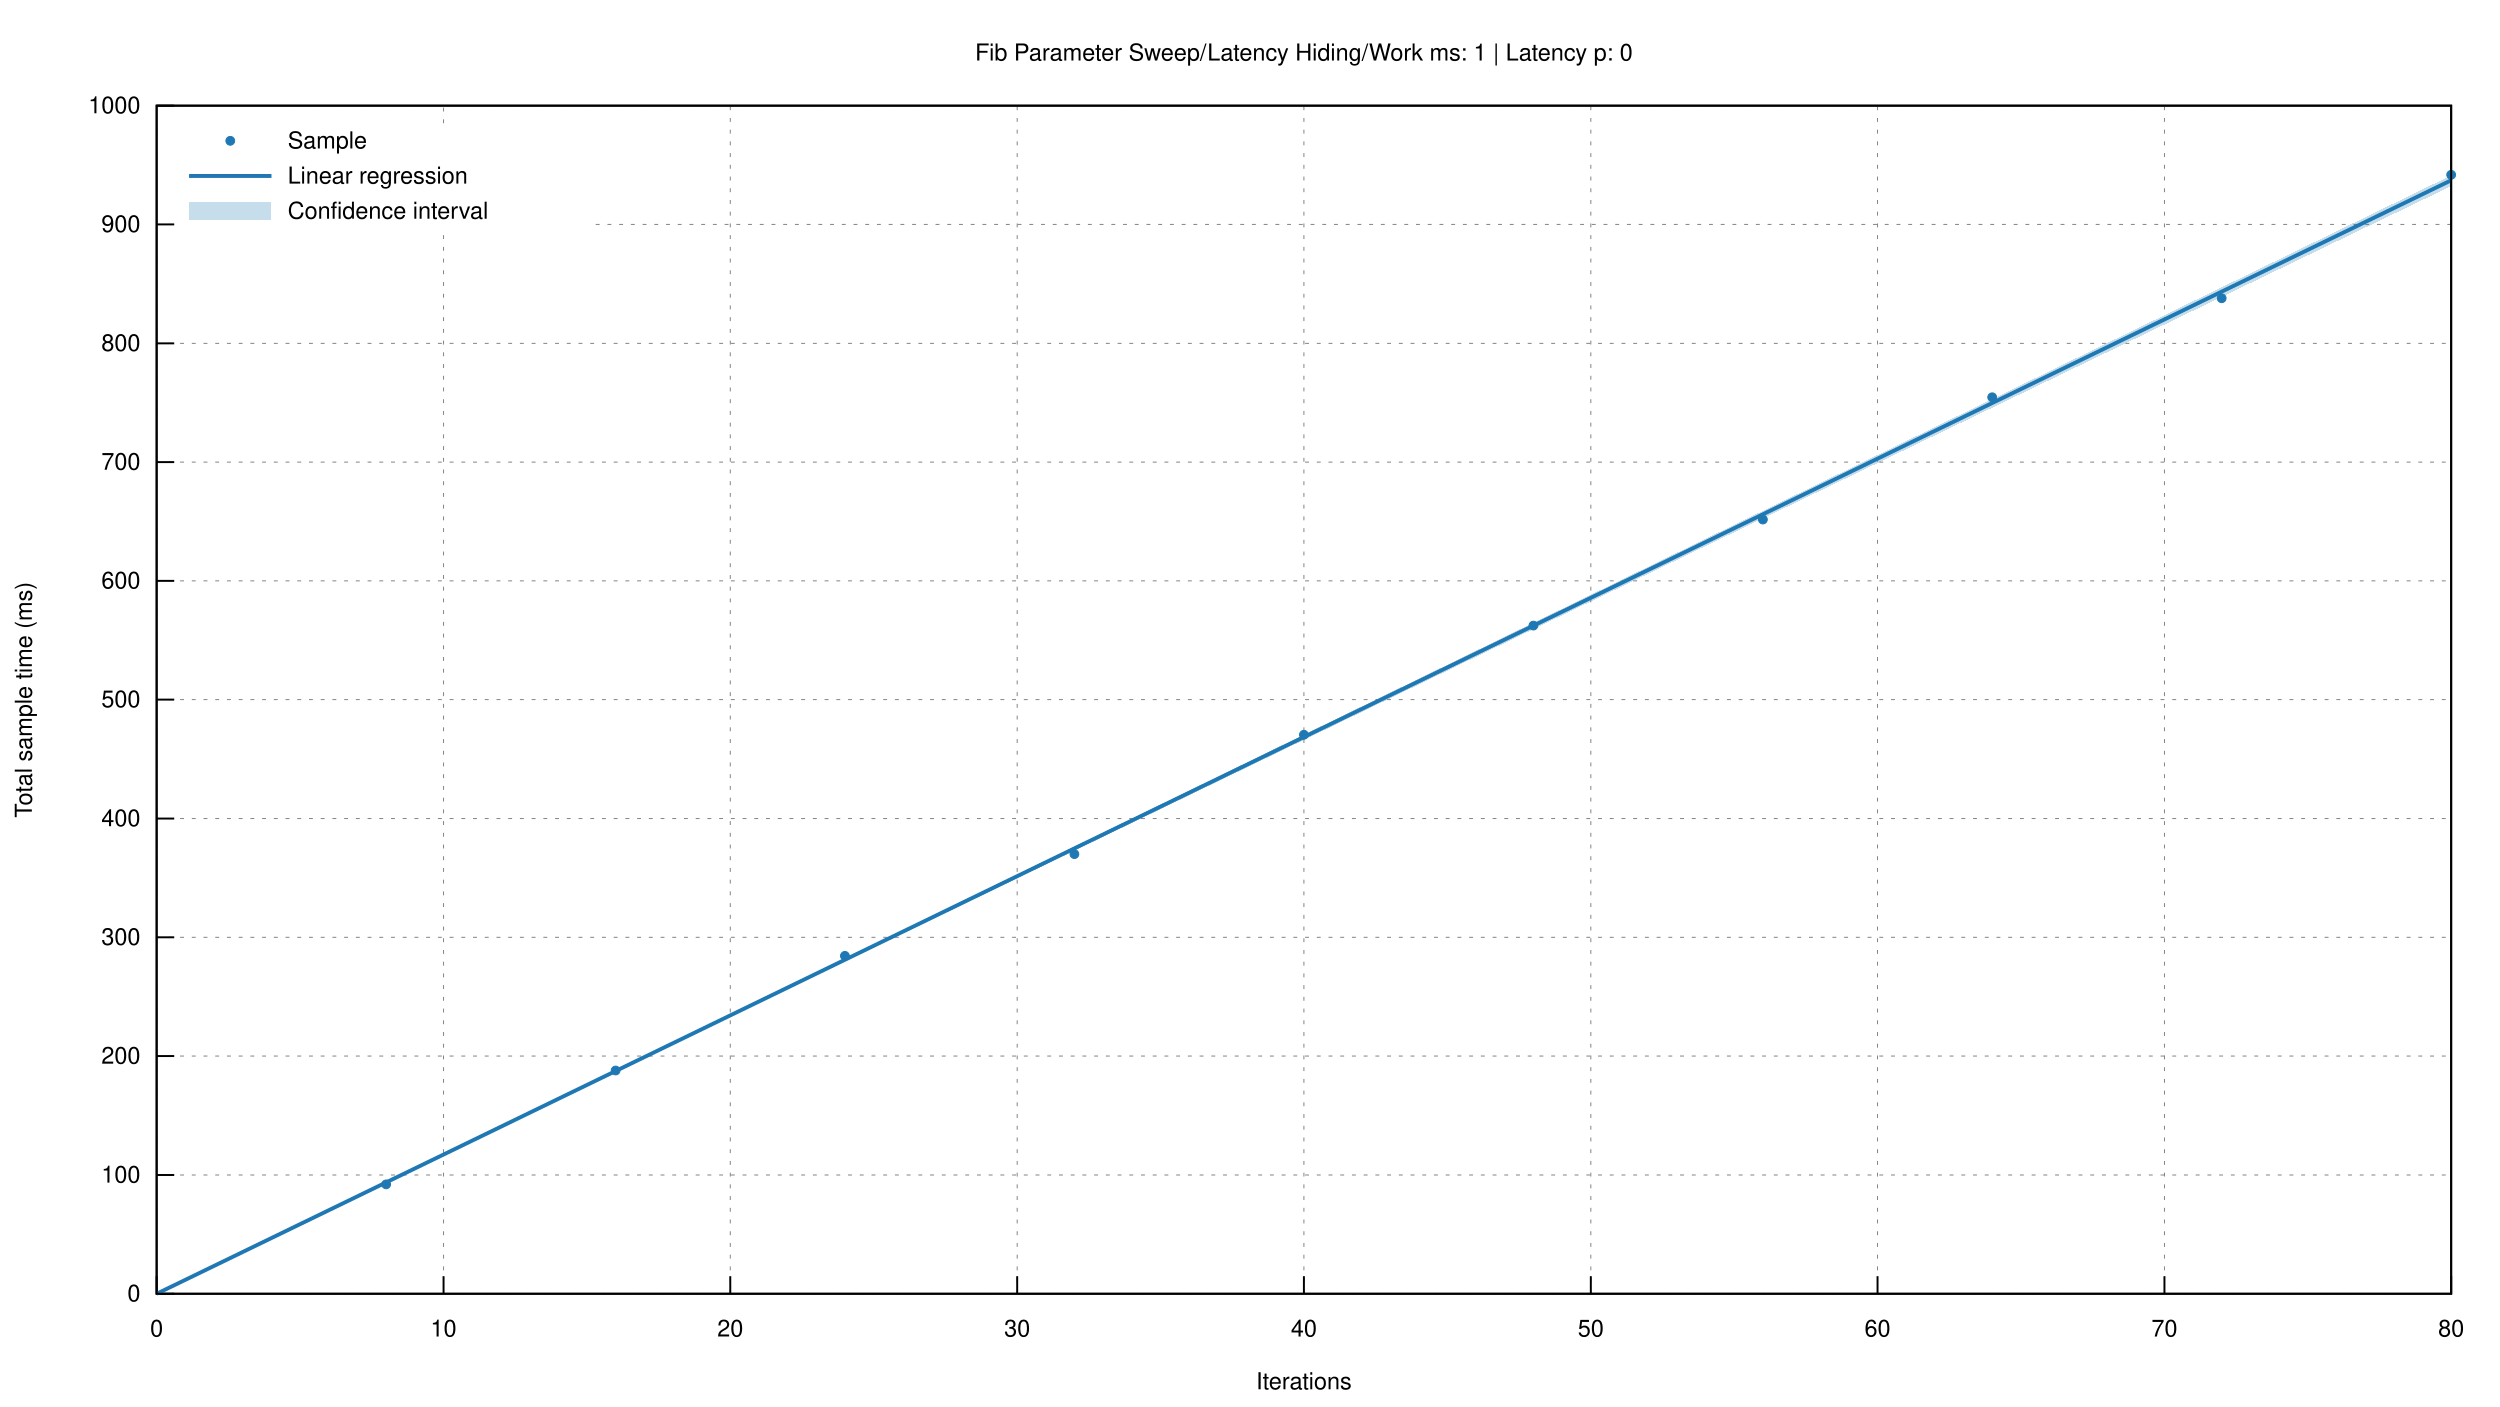
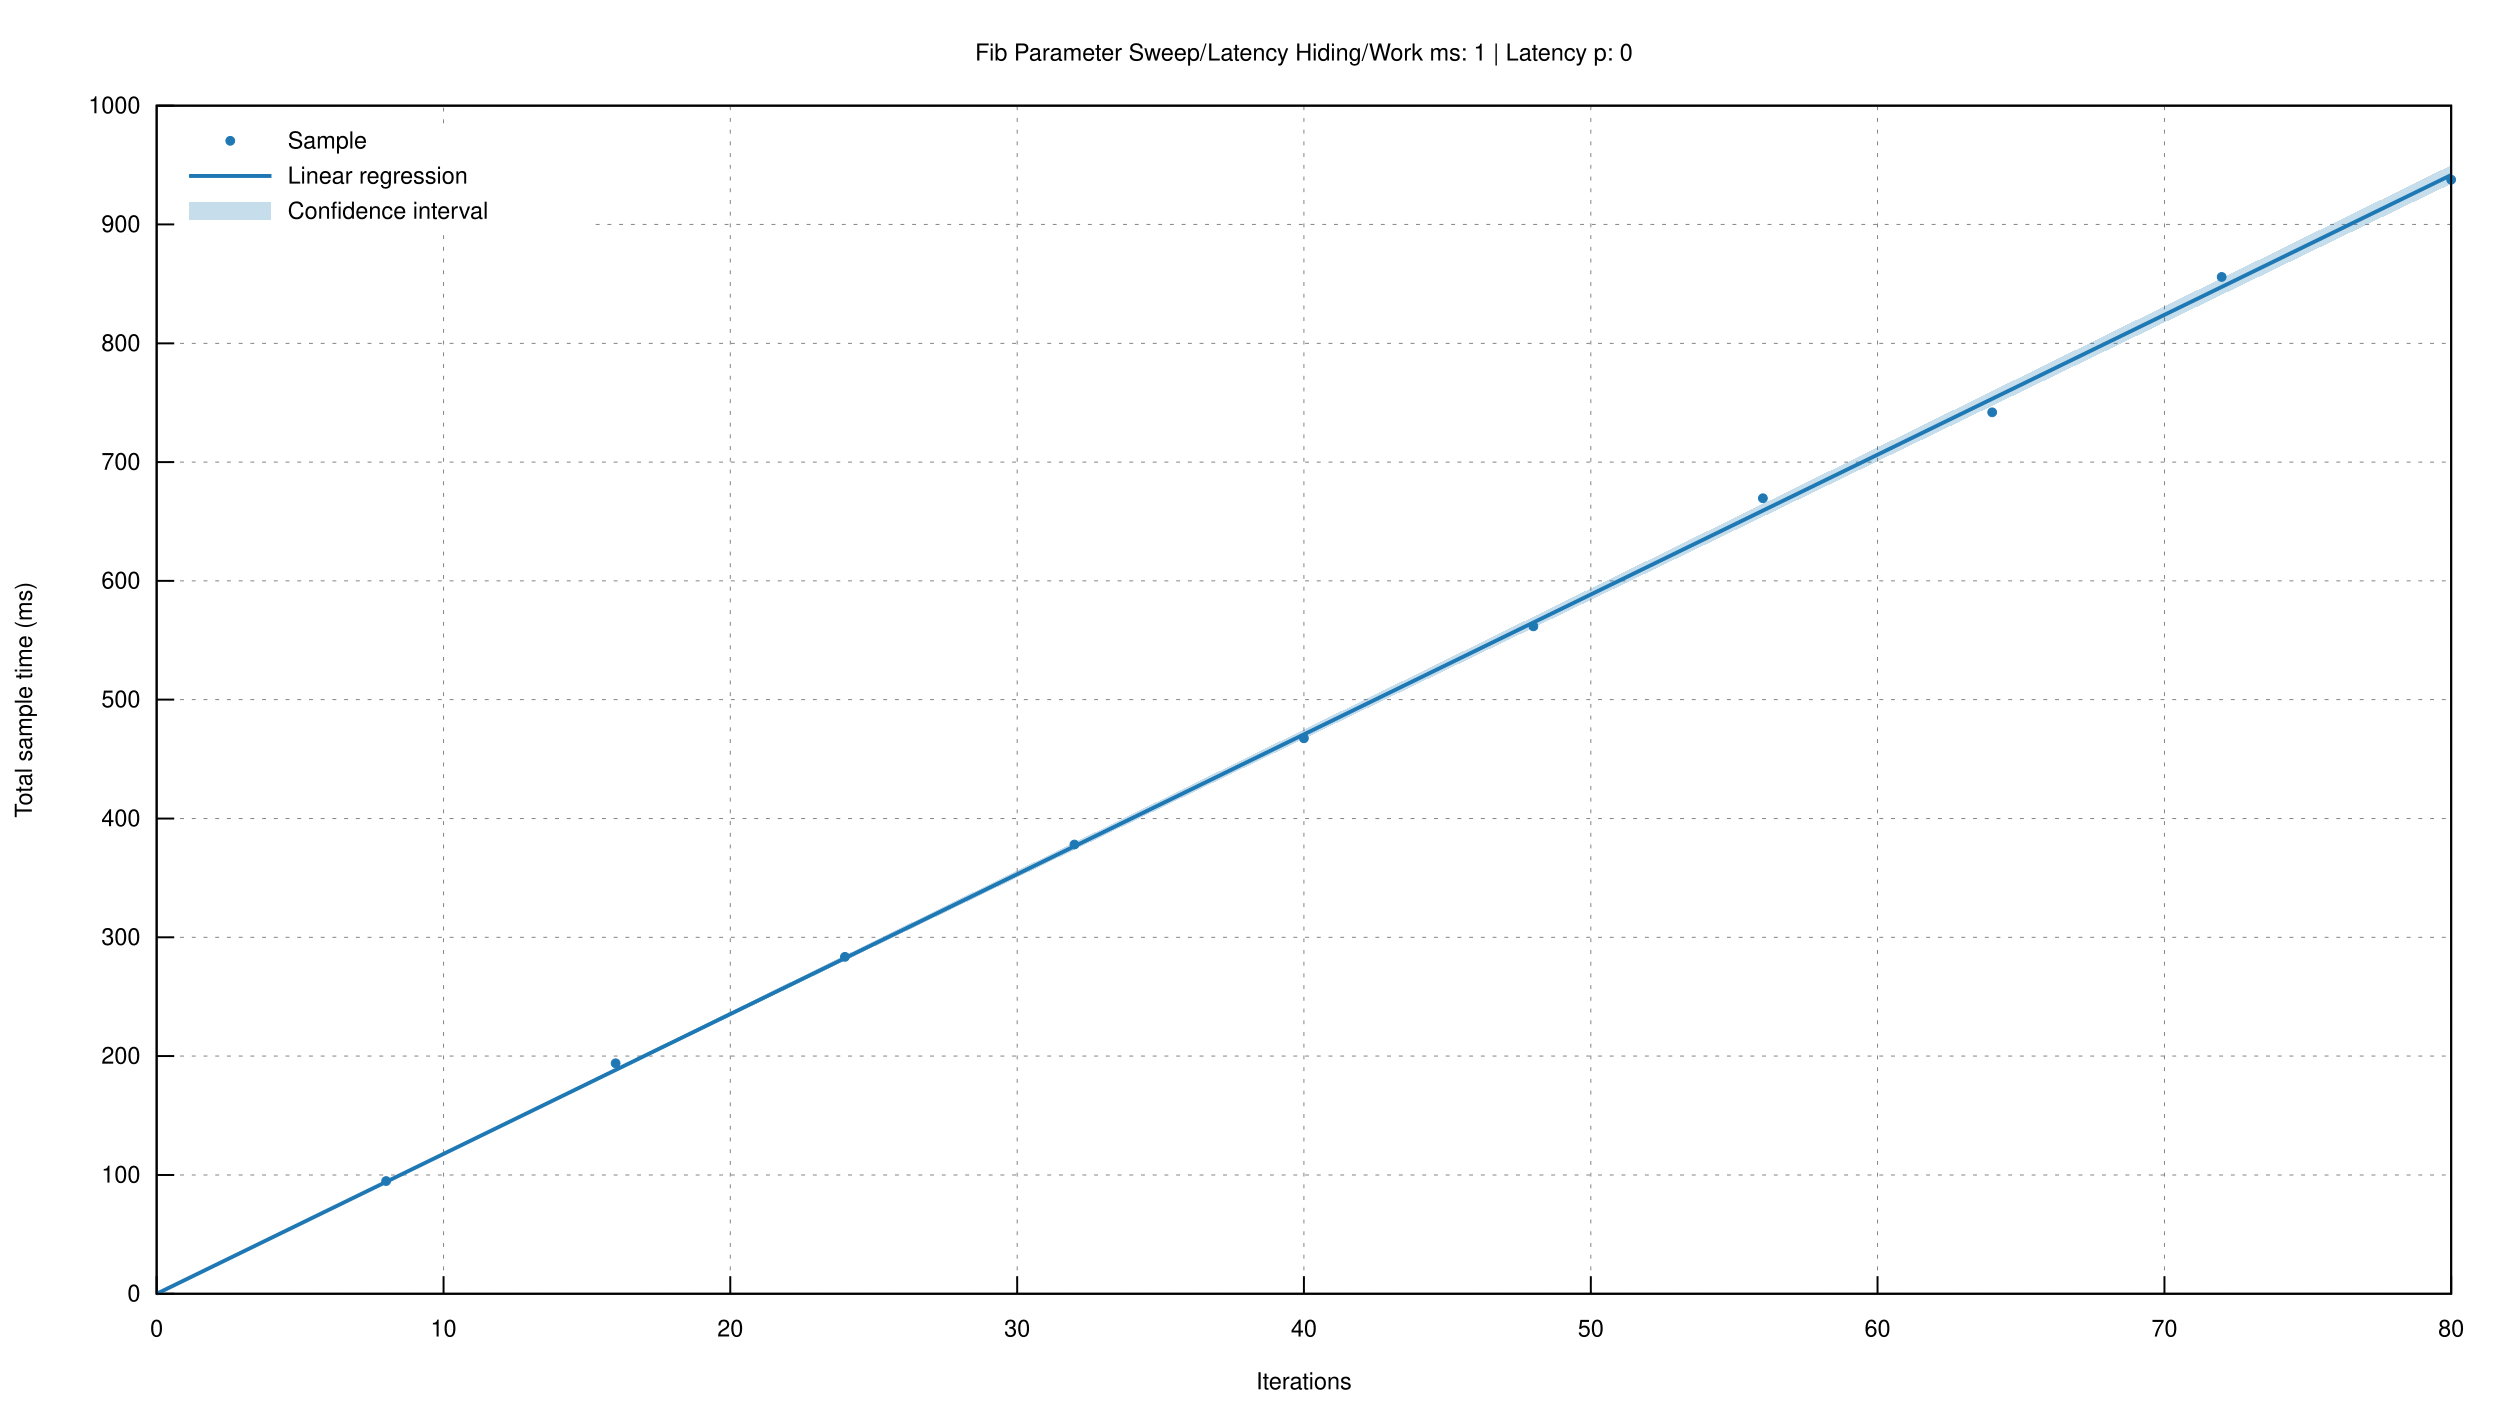
<svg xmlns="http://www.w3.org/2000/svg" xmlns:xlink="http://www.w3.org/1999/xlink" viewBox="0 0 1280 720">
  <g id="gnuplot_canvas">
    <rect x="0" y="0" width="1280" height="720" fill="none" />
    <defs>
      <circle id="gpDot" r="0.5" stroke-width="0.5" />
      <path id="gpPt0" stroke-width="0.222" stroke="currentColor" d="M-1,0 h2 M0,-1 v2" />
      <path id="gpPt1" stroke-width="0.222" stroke="currentColor" d="M-1,-1 L1,1 M1,-1 L-1,1" />
      <path id="gpPt2" stroke-width="0.222" stroke="currentColor" d="M-1,0 L1,0 M0,-1 L0,1 M-1,-1 L1,1 M-1,1 L1,-1" />
      <rect id="gpPt3" stroke-width="0.222" stroke="currentColor" x="-1" y="-1" width="2" height="2" />
      <rect id="gpPt4" stroke-width="0.222" stroke="currentColor" fill="currentColor" x="-1" y="-1" width="2" height="2" />
      <circle id="gpPt5" stroke-width="0.222" stroke="currentColor" cx="0" cy="0" r="1" />
      <use xlink:href="#gpPt5" id="gpPt6" fill="currentColor" stroke="none" />
      <path id="gpPt7" stroke-width="0.222" stroke="currentColor" d="M0,-1.33 L-1.33,0.67 L1.33,0.67 z" />
      <use xlink:href="#gpPt7" id="gpPt8" fill="currentColor" stroke="none" />
      <use xlink:href="#gpPt7" id="gpPt9" stroke="currentColor" transform="rotate(180)" />
      <use xlink:href="#gpPt9" id="gpPt10" fill="currentColor" stroke="none" />
      <use xlink:href="#gpPt3" id="gpPt11" stroke="currentColor" transform="rotate(45)" />
      <use xlink:href="#gpPt11" id="gpPt12" fill="currentColor" stroke="none" />
      <path id="gpPt13" stroke-width="0.222" stroke="currentColor" d="M0,1.330 L1.265,0.411 L0.782,-1.067 L-0.782,-1.076 L-1.265,0.411 z" />
      <use xlink:href="#gpPt13" id="gpPt14" fill="currentColor" stroke="none" />
      <filter id="textbox" filterUnits="objectBoundingBox" x="0" y="0" height="1" width="1">
        <feFlood flood-color="white" flood-opacity="1" result="bgnd" />
        <feComposite in="SourceGraphic" in2="bgnd" operator="atop" />
      </filter>
      <filter id="greybox" filterUnits="objectBoundingBox" x="0" y="0" height="1" width="1">
        <feFlood flood-color="lightgrey" flood-opacity="1" result="grey" />
        <feComposite in="SourceGraphic" in2="grey" operator="atop" />
      </filter>
    </defs>
    <g fill="none" color="white" stroke="currentColor" stroke-width="1.00" stroke-linecap="butt" stroke-linejoin="miter">
</g>
    <g fill="none" color="black" stroke="currentColor" stroke-width="1.00" stroke-linecap="butt" stroke-linejoin="miter">
</g>
    <g fill="none" color="black" stroke="black" stroke-width="0.50" stroke-linecap="butt" stroke-linejoin="miter">
</g>
    <g fill="none" color="gray" stroke="currentColor" stroke-width="0.50" stroke-linecap="butt" stroke-linejoin="miter">
      <path stroke="gray" stroke-dasharray="2,4" class="gridline" d="M80.2,662.4 L1255.0,662.4  " />
    </g>
    <g fill="none" color="gray" stroke="gray" stroke-width="1.00" stroke-linecap="butt" stroke-linejoin="miter">
</g>
    <g fill="none" color="black" stroke="currentColor" stroke-width="1.00" stroke-linecap="butt" stroke-linejoin="miter">
      <path stroke="black" d="M80.2,662.4 L89.2,662.4  " />
      <g transform="translate(71.9,666.3)" stroke="none" fill="black" font-family="Helvetica" font-size="12.00" text-anchor="end">
        <text>
          <tspan font-family="Helvetica"> 0</tspan>
        </text>
      </g>
    </g>
    <g fill="none" color="black" stroke="currentColor" stroke-width="1.00" stroke-linecap="butt" stroke-linejoin="miter">
</g>
    <g fill="none" color="black" stroke="black" stroke-width="0.50" stroke-linecap="butt" stroke-linejoin="miter">
</g>
    <g fill="none" color="gray" stroke="currentColor" stroke-width="0.50" stroke-linecap="butt" stroke-linejoin="miter">
      <path stroke="gray" stroke-dasharray="2,4" class="gridline" d="M80.2,601.6 L1255.0,601.6  " />
    </g>
    <g fill="none" color="gray" stroke="gray" stroke-width="1.00" stroke-linecap="butt" stroke-linejoin="miter">
</g>
    <g fill="none" color="black" stroke="currentColor" stroke-width="1.00" stroke-linecap="butt" stroke-linejoin="miter">
      <path stroke="black" d="M80.2,601.6 L89.2,601.6  " />
      <g transform="translate(71.9,605.5)" stroke="none" fill="black" font-family="Helvetica" font-size="12.00" text-anchor="end">
        <text>
          <tspan font-family="Helvetica"> 100</tspan>
        </text>
      </g>
    </g>
    <g fill="none" color="black" stroke="currentColor" stroke-width="1.00" stroke-linecap="butt" stroke-linejoin="miter">
</g>
    <g fill="none" color="black" stroke="black" stroke-width="0.50" stroke-linecap="butt" stroke-linejoin="miter">
</g>
    <g fill="none" color="gray" stroke="currentColor" stroke-width="0.50" stroke-linecap="butt" stroke-linejoin="miter">
      <path stroke="gray" stroke-dasharray="2,4" class="gridline" d="M80.2,540.7 L1255.0,540.7  " />
    </g>
    <g fill="none" color="gray" stroke="gray" stroke-width="1.00" stroke-linecap="butt" stroke-linejoin="miter">
</g>
    <g fill="none" color="black" stroke="currentColor" stroke-width="1.00" stroke-linecap="butt" stroke-linejoin="miter">
      <path stroke="black" d="M80.2,540.7 L89.2,540.7  " />
      <g transform="translate(71.9,544.6)" stroke="none" fill="black" font-family="Helvetica" font-size="12.00" text-anchor="end">
        <text>
          <tspan font-family="Helvetica"> 200</tspan>
        </text>
      </g>
    </g>
    <g fill="none" color="black" stroke="currentColor" stroke-width="1.00" stroke-linecap="butt" stroke-linejoin="miter">
</g>
    <g fill="none" color="black" stroke="black" stroke-width="0.50" stroke-linecap="butt" stroke-linejoin="miter">
</g>
    <g fill="none" color="gray" stroke="currentColor" stroke-width="0.50" stroke-linecap="butt" stroke-linejoin="miter">
      <path stroke="gray" stroke-dasharray="2,4" class="gridline" d="M80.2,479.9 L1255.0,479.9  " />
    </g>
    <g fill="none" color="gray" stroke="gray" stroke-width="1.00" stroke-linecap="butt" stroke-linejoin="miter">
</g>
    <g fill="none" color="black" stroke="currentColor" stroke-width="1.00" stroke-linecap="butt" stroke-linejoin="miter">
      <path stroke="black" d="M80.2,479.9 L89.2,479.9  " />
      <g transform="translate(71.9,483.8)" stroke="none" fill="black" font-family="Helvetica" font-size="12.00" text-anchor="end">
        <text>
          <tspan font-family="Helvetica"> 300</tspan>
        </text>
      </g>
    </g>
    <g fill="none" color="black" stroke="currentColor" stroke-width="1.00" stroke-linecap="butt" stroke-linejoin="miter">
</g>
    <g fill="none" color="black" stroke="black" stroke-width="0.50" stroke-linecap="butt" stroke-linejoin="miter">
</g>
    <g fill="none" color="gray" stroke="currentColor" stroke-width="0.50" stroke-linecap="butt" stroke-linejoin="miter">
      <path stroke="gray" stroke-dasharray="2,4" class="gridline" d="M80.2,419.1 L1255.0,419.1  " />
    </g>
    <g fill="none" color="gray" stroke="gray" stroke-width="1.00" stroke-linecap="butt" stroke-linejoin="miter">
</g>
    <g fill="none" color="black" stroke="currentColor" stroke-width="1.00" stroke-linecap="butt" stroke-linejoin="miter">
      <path stroke="black" d="M80.2,419.1 L89.2,419.1  " />
      <g transform="translate(71.9,423.0)" stroke="none" fill="black" font-family="Helvetica" font-size="12.00" text-anchor="end">
        <text>
          <tspan font-family="Helvetica"> 400</tspan>
        </text>
      </g>
    </g>
    <g fill="none" color="black" stroke="currentColor" stroke-width="1.00" stroke-linecap="butt" stroke-linejoin="miter">
</g>
    <g fill="none" color="black" stroke="black" stroke-width="0.50" stroke-linecap="butt" stroke-linejoin="miter">
</g>
    <g fill="none" color="gray" stroke="currentColor" stroke-width="0.50" stroke-linecap="butt" stroke-linejoin="miter">
      <path stroke="gray" stroke-dasharray="2,4" class="gridline" d="M80.2,358.2 L1255.0,358.2  " />
    </g>
    <g fill="none" color="gray" stroke="gray" stroke-width="1.00" stroke-linecap="butt" stroke-linejoin="miter">
</g>
    <g fill="none" color="black" stroke="currentColor" stroke-width="1.00" stroke-linecap="butt" stroke-linejoin="miter">
      <path stroke="black" d="M80.2,358.2 L89.2,358.2  " />
      <g transform="translate(71.9,362.1)" stroke="none" fill="black" font-family="Helvetica" font-size="12.00" text-anchor="end">
        <text>
          <tspan font-family="Helvetica"> 500</tspan>
        </text>
      </g>
    </g>
    <g fill="none" color="black" stroke="currentColor" stroke-width="1.00" stroke-linecap="butt" stroke-linejoin="miter">
</g>
    <g fill="none" color="black" stroke="black" stroke-width="0.50" stroke-linecap="butt" stroke-linejoin="miter">
</g>
    <g fill="none" color="gray" stroke="currentColor" stroke-width="0.50" stroke-linecap="butt" stroke-linejoin="miter">
      <path stroke="gray" stroke-dasharray="2,4" class="gridline" d="M80.2,297.4 L1255.0,297.4  " />
    </g>
    <g fill="none" color="gray" stroke="gray" stroke-width="1.00" stroke-linecap="butt" stroke-linejoin="miter">
</g>
    <g fill="none" color="black" stroke="currentColor" stroke-width="1.00" stroke-linecap="butt" stroke-linejoin="miter">
      <path stroke="black" d="M80.2,297.4 L89.2,297.4  " />
      <g transform="translate(71.9,301.3)" stroke="none" fill="black" font-family="Helvetica" font-size="12.00" text-anchor="end">
        <text>
          <tspan font-family="Helvetica"> 600</tspan>
        </text>
      </g>
    </g>
    <g fill="none" color="black" stroke="currentColor" stroke-width="1.00" stroke-linecap="butt" stroke-linejoin="miter">
</g>
    <g fill="none" color="black" stroke="black" stroke-width="0.50" stroke-linecap="butt" stroke-linejoin="miter">
</g>
    <g fill="none" color="gray" stroke="currentColor" stroke-width="0.50" stroke-linecap="butt" stroke-linejoin="miter">
      <path stroke="gray" stroke-dasharray="2,4" class="gridline" d="M80.2,236.6 L1255.0,236.6  " />
    </g>
    <g fill="none" color="gray" stroke="gray" stroke-width="1.00" stroke-linecap="butt" stroke-linejoin="miter">
</g>
    <g fill="none" color="black" stroke="currentColor" stroke-width="1.00" stroke-linecap="butt" stroke-linejoin="miter">
      <path stroke="black" d="M80.2,236.6 L89.2,236.6  " />
      <g transform="translate(71.9,240.5)" stroke="none" fill="black" font-family="Helvetica" font-size="12.00" text-anchor="end">
        <text>
          <tspan font-family="Helvetica"> 700</tspan>
        </text>
      </g>
    </g>
    <g fill="none" color="black" stroke="currentColor" stroke-width="1.00" stroke-linecap="butt" stroke-linejoin="miter">
</g>
    <g fill="none" color="black" stroke="black" stroke-width="0.50" stroke-linecap="butt" stroke-linejoin="miter">
</g>
    <g fill="none" color="gray" stroke="currentColor" stroke-width="0.50" stroke-linecap="butt" stroke-linejoin="miter">
      <path stroke="gray" stroke-dasharray="2,4" class="gridline" d="M80.2,175.8 L1255.0,175.8  " />
    </g>
    <g fill="none" color="gray" stroke="gray" stroke-width="1.00" stroke-linecap="butt" stroke-linejoin="miter">
</g>
    <g fill="none" color="black" stroke="currentColor" stroke-width="1.00" stroke-linecap="butt" stroke-linejoin="miter">
      <path stroke="black" d="M80.2,175.8 L89.2,175.8  " />
      <g transform="translate(71.9,179.7)" stroke="none" fill="black" font-family="Helvetica" font-size="12.00" text-anchor="end">
        <text>
          <tspan font-family="Helvetica"> 800</tspan>
        </text>
      </g>
    </g>
    <g fill="none" color="black" stroke="currentColor" stroke-width="1.00" stroke-linecap="butt" stroke-linejoin="miter">
</g>
    <g fill="none" color="black" stroke="black" stroke-width="0.50" stroke-linecap="butt" stroke-linejoin="miter">
</g>
    <g fill="none" color="gray" stroke="currentColor" stroke-width="0.50" stroke-linecap="butt" stroke-linejoin="miter">
      <path stroke="gray" stroke-dasharray="2,4" class="gridline" d="M80.2,114.9 L88.5,114.9 M305.0,114.9 L1255.0,114.9  " />
    </g>
    <g fill="none" color="gray" stroke="gray" stroke-width="1.00" stroke-linecap="butt" stroke-linejoin="miter">
</g>
    <g fill="none" color="black" stroke="currentColor" stroke-width="1.00" stroke-linecap="butt" stroke-linejoin="miter">
      <path stroke="black" d="M80.2,114.9 L89.2,114.9  " />
      <g transform="translate(71.9,118.8)" stroke="none" fill="black" font-family="Helvetica" font-size="12.00" text-anchor="end">
        <text>
          <tspan font-family="Helvetica"> 900</tspan>
        </text>
      </g>
    </g>
    <g fill="none" color="black" stroke="currentColor" stroke-width="1.00" stroke-linecap="butt" stroke-linejoin="miter">
</g>
    <g fill="none" color="black" stroke="black" stroke-width="0.50" stroke-linecap="butt" stroke-linejoin="miter">
</g>
    <g fill="none" color="gray" stroke="currentColor" stroke-width="0.50" stroke-linecap="butt" stroke-linejoin="miter">
      <path stroke="gray" stroke-dasharray="2,4" class="gridline" d="M80.2,54.1 L1255.0,54.1  " />
    </g>
    <g fill="none" color="gray" stroke="gray" stroke-width="1.00" stroke-linecap="butt" stroke-linejoin="miter">
</g>
    <g fill="none" color="black" stroke="currentColor" stroke-width="1.00" stroke-linecap="butt" stroke-linejoin="miter">
      <path stroke="black" d="M80.2,54.1 L89.2,54.1  " />
      <g transform="translate(71.9,58.0)" stroke="none" fill="black" font-family="Helvetica" font-size="12.00" text-anchor="end">
        <text>
          <tspan font-family="Helvetica"> 1000</tspan>
        </text>
      </g>
    </g>
    <g fill="none" color="black" stroke="currentColor" stroke-width="1.00" stroke-linecap="butt" stroke-linejoin="miter">
</g>
    <g fill="none" color="black" stroke="black" stroke-width="0.50" stroke-linecap="butt" stroke-linejoin="miter">
</g>
    <g fill="none" color="gray" stroke="currentColor" stroke-width="0.50" stroke-linecap="butt" stroke-linejoin="miter">
      <path stroke="gray" stroke-dasharray="2,4" class="gridline" d="M80.2,662.4 L80.2,54.1  " />
    </g>
    <g fill="none" color="gray" stroke="gray" stroke-width="1.00" stroke-linecap="butt" stroke-linejoin="miter">
</g>
    <g fill="none" color="black" stroke="currentColor" stroke-width="1.00" stroke-linecap="butt" stroke-linejoin="miter">
      <path stroke="black" d="M80.2,662.4 L80.2,653.4  " />
      <g transform="translate(80.2,684.3)" stroke="none" fill="black" font-family="Helvetica" font-size="12.00" text-anchor="middle">
        <text>
          <tspan font-family="Helvetica"> 0</tspan>
        </text>
      </g>
    </g>
    <g fill="none" color="black" stroke="currentColor" stroke-width="1.00" stroke-linecap="butt" stroke-linejoin="miter">
</g>
    <g fill="none" color="black" stroke="black" stroke-width="0.50" stroke-linecap="butt" stroke-linejoin="miter">
</g>
    <g fill="none" color="gray" stroke="currentColor" stroke-width="0.50" stroke-linecap="butt" stroke-linejoin="miter">
      <path stroke="gray" stroke-dasharray="2,4" class="gridline" d="M227.1,662.4 L227.1,117.1 M227.1,63.1 L227.1,54.1  " />
    </g>
    <g fill="none" color="gray" stroke="gray" stroke-width="1.00" stroke-linecap="butt" stroke-linejoin="miter">
</g>
    <g fill="none" color="black" stroke="currentColor" stroke-width="1.00" stroke-linecap="butt" stroke-linejoin="miter">
      <path stroke="black" d="M227.1,662.4 L227.1,653.4  " />
      <g transform="translate(227.1,684.3)" stroke="none" fill="black" font-family="Helvetica" font-size="12.00" text-anchor="middle">
        <text>
          <tspan font-family="Helvetica"> 10</tspan>
        </text>
      </g>
    </g>
    <g fill="none" color="black" stroke="currentColor" stroke-width="1.00" stroke-linecap="butt" stroke-linejoin="miter">
</g>
    <g fill="none" color="black" stroke="black" stroke-width="0.50" stroke-linecap="butt" stroke-linejoin="miter">
</g>
    <g fill="none" color="gray" stroke="currentColor" stroke-width="0.50" stroke-linecap="butt" stroke-linejoin="miter">
      <path stroke="gray" stroke-dasharray="2,4" class="gridline" d="M373.9,662.4 L373.9,54.1  " />
    </g>
    <g fill="none" color="gray" stroke="gray" stroke-width="1.00" stroke-linecap="butt" stroke-linejoin="miter">
</g>
    <g fill="none" color="black" stroke="currentColor" stroke-width="1.00" stroke-linecap="butt" stroke-linejoin="miter">
      <path stroke="black" d="M373.9,662.4 L373.9,653.4  " />
      <g transform="translate(373.9,684.3)" stroke="none" fill="black" font-family="Helvetica" font-size="12.00" text-anchor="middle">
        <text>
          <tspan font-family="Helvetica"> 20</tspan>
        </text>
      </g>
    </g>
    <g fill="none" color="black" stroke="currentColor" stroke-width="1.00" stroke-linecap="butt" stroke-linejoin="miter">
</g>
    <g fill="none" color="black" stroke="black" stroke-width="0.50" stroke-linecap="butt" stroke-linejoin="miter">
</g>
    <g fill="none" color="gray" stroke="currentColor" stroke-width="0.50" stroke-linecap="butt" stroke-linejoin="miter">
      <path stroke="gray" stroke-dasharray="2,4" class="gridline" d="M520.8,662.4 L520.8,54.1  " />
    </g>
    <g fill="none" color="gray" stroke="gray" stroke-width="1.00" stroke-linecap="butt" stroke-linejoin="miter">
</g>
    <g fill="none" color="black" stroke="currentColor" stroke-width="1.00" stroke-linecap="butt" stroke-linejoin="miter">
      <path stroke="black" d="M520.8,662.4 L520.8,653.4  " />
      <g transform="translate(520.8,684.3)" stroke="none" fill="black" font-family="Helvetica" font-size="12.00" text-anchor="middle">
        <text>
          <tspan font-family="Helvetica"> 30</tspan>
        </text>
      </g>
    </g>
    <g fill="none" color="black" stroke="currentColor" stroke-width="1.00" stroke-linecap="butt" stroke-linejoin="miter">
</g>
    <g fill="none" color="black" stroke="black" stroke-width="0.50" stroke-linecap="butt" stroke-linejoin="miter">
</g>
    <g fill="none" color="gray" stroke="currentColor" stroke-width="0.50" stroke-linecap="butt" stroke-linejoin="miter">
      <path stroke="gray" stroke-dasharray="2,4" class="gridline" d="M667.6,662.4 L667.6,54.1  " />
    </g>
    <g fill="none" color="gray" stroke="gray" stroke-width="1.00" stroke-linecap="butt" stroke-linejoin="miter">
</g>
    <g fill="none" color="black" stroke="currentColor" stroke-width="1.00" stroke-linecap="butt" stroke-linejoin="miter">
      <path stroke="black" d="M667.6,662.4 L667.6,653.4  " />
      <g transform="translate(667.6,684.3)" stroke="none" fill="black" font-family="Helvetica" font-size="12.00" text-anchor="middle">
        <text>
          <tspan font-family="Helvetica"> 40</tspan>
        </text>
      </g>
    </g>
    <g fill="none" color="black" stroke="currentColor" stroke-width="1.00" stroke-linecap="butt" stroke-linejoin="miter">
</g>
    <g fill="none" color="black" stroke="black" stroke-width="0.50" stroke-linecap="butt" stroke-linejoin="miter">
</g>
    <g fill="none" color="gray" stroke="currentColor" stroke-width="0.50" stroke-linecap="butt" stroke-linejoin="miter">
      <path stroke="gray" stroke-dasharray="2,4" class="gridline" d="M814.5,662.4 L814.5,54.1  " />
    </g>
    <g fill="none" color="gray" stroke="gray" stroke-width="1.00" stroke-linecap="butt" stroke-linejoin="miter">
</g>
    <g fill="none" color="black" stroke="currentColor" stroke-width="1.00" stroke-linecap="butt" stroke-linejoin="miter">
      <path stroke="black" d="M814.5,662.4 L814.5,653.4  " />
      <g transform="translate(814.5,684.3)" stroke="none" fill="black" font-family="Helvetica" font-size="12.00" text-anchor="middle">
        <text>
          <tspan font-family="Helvetica"> 50</tspan>
        </text>
      </g>
    </g>
    <g fill="none" color="black" stroke="currentColor" stroke-width="1.00" stroke-linecap="butt" stroke-linejoin="miter">
</g>
    <g fill="none" color="black" stroke="black" stroke-width="0.50" stroke-linecap="butt" stroke-linejoin="miter">
</g>
    <g fill="none" color="gray" stroke="currentColor" stroke-width="0.50" stroke-linecap="butt" stroke-linejoin="miter">
      <path stroke="gray" stroke-dasharray="2,4" class="gridline" d="M961.3,662.4 L961.3,54.1  " />
    </g>
    <g fill="none" color="gray" stroke="gray" stroke-width="1.00" stroke-linecap="butt" stroke-linejoin="miter">
</g>
    <g fill="none" color="black" stroke="currentColor" stroke-width="1.00" stroke-linecap="butt" stroke-linejoin="miter">
      <path stroke="black" d="M961.3,662.4 L961.3,653.4  " />
      <g transform="translate(961.3,684.3)" stroke="none" fill="black" font-family="Helvetica" font-size="12.00" text-anchor="middle">
        <text>
          <tspan font-family="Helvetica"> 60</tspan>
        </text>
      </g>
    </g>
    <g fill="none" color="black" stroke="currentColor" stroke-width="1.00" stroke-linecap="butt" stroke-linejoin="miter">
</g>
    <g fill="none" color="black" stroke="black" stroke-width="0.50" stroke-linecap="butt" stroke-linejoin="miter">
</g>
    <g fill="none" color="gray" stroke="currentColor" stroke-width="0.50" stroke-linecap="butt" stroke-linejoin="miter">
      <path stroke="gray" stroke-dasharray="2,4" class="gridline" d="M1108.2,662.4 L1108.2,54.1  " />
    </g>
    <g fill="none" color="gray" stroke="gray" stroke-width="1.00" stroke-linecap="butt" stroke-linejoin="miter">
</g>
    <g fill="none" color="black" stroke="currentColor" stroke-width="1.00" stroke-linecap="butt" stroke-linejoin="miter">
      <path stroke="black" d="M1108.2,662.4 L1108.2,653.4  " />
      <g transform="translate(1108.2,684.3)" stroke="none" fill="black" font-family="Helvetica" font-size="12.00" text-anchor="middle">
        <text>
          <tspan font-family="Helvetica"> 70</tspan>
        </text>
      </g>
    </g>
    <g fill="none" color="black" stroke="currentColor" stroke-width="1.00" stroke-linecap="butt" stroke-linejoin="miter">
</g>
    <g fill="none" color="black" stroke="black" stroke-width="0.50" stroke-linecap="butt" stroke-linejoin="miter">
</g>
    <g fill="none" color="gray" stroke="currentColor" stroke-width="0.50" stroke-linecap="butt" stroke-linejoin="miter">
      <path stroke="gray" stroke-dasharray="2,4" class="gridline" d="M1255.0,662.4 L1255.0,54.1  " />
    </g>
    <g fill="none" color="gray" stroke="gray" stroke-width="1.00" stroke-linecap="butt" stroke-linejoin="miter">
</g>
    <g fill="none" color="black" stroke="currentColor" stroke-width="1.00" stroke-linecap="butt" stroke-linejoin="miter">
      <path stroke="black" d="M1255.0,662.4 L1255.0,653.4  " />
      <g transform="translate(1255.0,684.3)" stroke="none" fill="black" font-family="Helvetica" font-size="12.00" text-anchor="middle">
        <text>
          <tspan font-family="Helvetica"> 80</tspan>
        </text>
      </g>
    </g>
    <g fill="none" color="black" stroke="currentColor" stroke-width="1.00" stroke-linecap="butt" stroke-linejoin="miter">
</g>
    <g fill="none" color="black" stroke="currentColor" stroke-width="1.00" stroke-linecap="butt" stroke-linejoin="miter">
      <path stroke="black" d="M80.2,54.1 L80.2,662.4 L1255.0,662.4 L1255.0,54.1 L80.2,54.1 Z  " />
    </g>
    <g fill="none" color="black" stroke="currentColor" stroke-width="1.00" stroke-linecap="butt" stroke-linejoin="miter">
      <g transform="translate(16.3,358.3) rotate(270)" stroke="none" fill="black" font-family="Helvetica" font-size="12.00" text-anchor="middle">
        <text>
          <tspan font-family="Helvetica">Total sample time (ms)</tspan>
        </text>
      </g>
    </g>
    <g fill="none" color="black" stroke="currentColor" stroke-width="1.00" stroke-linecap="butt" stroke-linejoin="miter">
      <g transform="translate(667.6,711.3)" stroke="none" fill="black" font-family="Helvetica" font-size="12.00" text-anchor="middle">
        <text>
          <tspan font-family="Helvetica">Iterations</tspan>
        </text>
      </g>
    </g>
    <g fill="none" color="black" stroke="currentColor" stroke-width="1.00" stroke-linecap="butt" stroke-linejoin="miter">
      <g transform="translate(667.6,31.0)" stroke="none" fill="black" font-family="Helvetica" font-size="12.00" text-anchor="middle">
        <text>
          <tspan font-family="Helvetica">Fib Parameter Sweep/Latency Hiding/Work ms: 1 | Latency p: 0</tspan>
        </text>
      </g>
    </g>
    <g id="gnuplot_plot_1">
      <g fill="none" color="black" stroke="currentColor" stroke-width="1.00" stroke-linecap="butt" stroke-linejoin="miter">
        <g transform="translate(147.3,76.0)" stroke="none" fill="black" font-family="Helvetica" font-size="12.00" text-anchor="start">
          <text>
            <tspan font-family="Helvetica">Sample</tspan>
          </text>
        </g>
      </g>
      <g fill="none" color="black" stroke="currentColor" stroke-width="1.00" stroke-linecap="butt" stroke-linejoin="miter">
-         <use xlink:href="#gpPt6" transform="translate(197.7,606.4) scale(2.25)" color="rgb( 31, 120, 180)" />
-         <use xlink:href="#gpPt6" transform="translate(315.2,548.1) scale(2.25)" color="rgb( 31, 120, 180)" />
-         <use xlink:href="#gpPt6" transform="translate(432.6,489.4) scale(2.25)" color="rgb( 31, 120, 180)" />
-         <use xlink:href="#gpPt6" transform="translate(550.1,437.3) scale(2.25)" color="rgb( 31, 120, 180)" />
-         <use xlink:href="#gpPt6" transform="translate(667.6,376.2) scale(2.25)" color="rgb( 31, 120, 180)" />
-         <use xlink:href="#gpPt6" transform="translate(785.1,320.3) scale(2.25)" color="rgb( 31, 120, 180)" />
-         <use xlink:href="#gpPt6" transform="translate(902.6,266.0) scale(2.25)" color="rgb( 31, 120, 180)" />
-         <use xlink:href="#gpPt6" transform="translate(1020.0,203.4) scale(2.25)" color="rgb( 31, 120, 180)" />
-         <use xlink:href="#gpPt6" transform="translate(1137.5,152.7) scale(2.25)" color="rgb( 31, 120, 180)" />
-         <use xlink:href="#gpPt6" transform="translate(1255.0,89.5) scale(2.25)" color="rgb( 31, 120, 180)" />
+         <use xlink:href="#gpPt6" transform="translate(197.7,604.7) scale(2.25)" color="rgb( 31, 120, 180)" />
+         <use xlink:href="#gpPt6" transform="translate(315.2,544.4) scale(2.25)" color="rgb( 31, 120, 180)" />
+         <use xlink:href="#gpPt6" transform="translate(432.6,489.9) scale(2.25)" color="rgb( 31, 120, 180)" />
+         <use xlink:href="#gpPt6" transform="translate(550.1,432.4) scale(2.25)" color="rgb( 31, 120, 180)" />
+         <use xlink:href="#gpPt6" transform="translate(667.6,378.0) scale(2.25)" color="rgb( 31, 120, 180)" />
+         <use xlink:href="#gpPt6" transform="translate(785.1,320.7) scale(2.25)" color="rgb( 31, 120, 180)" />
+         <use xlink:href="#gpPt6" transform="translate(902.6,255.1) scale(2.25)" color="rgb( 31, 120, 180)" />
+         <use xlink:href="#gpPt6" transform="translate(1020.0,211.1) scale(2.25)" color="rgb( 31, 120, 180)" />
+         <use xlink:href="#gpPt6" transform="translate(1137.5,141.8) scale(2.25)" color="rgb( 31, 120, 180)" />
+         <use xlink:href="#gpPt6" transform="translate(1255.0,92.0) scale(2.25)" color="rgb( 31, 120, 180)" />
        <use xlink:href="#gpPt6" transform="translate(117.9,72.1) scale(2.25)" color="rgb( 31, 120, 180)" />
      </g>
    </g>
    <g id="gnuplot_plot_2">
      <g fill="none" color="white" stroke="rgb( 31, 120, 180)" stroke-width="2.00" stroke-linecap="butt" stroke-linejoin="miter">
</g>
      <g fill="none" color="black" stroke="currentColor" stroke-width="2.00" stroke-linecap="butt" stroke-linejoin="miter">
        <g transform="translate(147.3,94.0)" stroke="none" fill="black" font-family="Helvetica" font-size="12.00" text-anchor="start">
          <text>
            <tspan font-family="Helvetica">Linear regression</tspan>
          </text>
        </g>
      </g>
      <g fill="none" color="black" stroke="currentColor" stroke-width="2.00" stroke-linecap="butt" stroke-linejoin="miter">
-         <path stroke="rgb( 31, 120, 180)" d="M96.8,90.1 L139.0,90.1 M80.2,662.4 L1255.0,92.3  " />
+         <path stroke="rgb( 31, 120, 180)" d="M96.8,90.1 L139.0,90.1 M80.2,662.4 L1255.0,89.6  " />
      </g>
    </g>
    <g id="gnuplot_plot_3">
      <g fill="none" color="white" stroke="rgb( 31, 120, 180)" stroke-width="1.00" stroke-linecap="butt" stroke-linejoin="miter">
</g>
      <g fill="none" color="black" stroke="currentColor" stroke-width="1.00" stroke-linecap="butt" stroke-linejoin="miter">
        <g transform="translate(147.3,112.0)" stroke="none" fill="black" font-family="Helvetica" font-size="12.00" text-anchor="start">
          <text>
            <tspan font-family="Helvetica">Confidence interval</tspan>
          </text>
        </g>
      </g>
      <g fill="none" color="black" stroke="currentColor" stroke-width="1.00" stroke-linecap="butt" stroke-linejoin="miter">
        <g stroke="none" shape-rendering="crispEdges">
          <polygon fill="rgb( 31, 120, 180)" fill-opacity="0.25" points="96.8,112.6 139.0,112.6 139.0,103.6 96.8,103.6 " />
          <polygon fill="rgb( 31, 120, 180)" fill-opacity="0.25" points="80.2,662.4 80.2,662.4 80.2,662.4 " />
-           <polygon fill="rgb( 31, 120, 180)" fill-opacity="0.25" points="80.2,662.4 1255.0,95.3 1255.0,89.8 " />
+           <polygon fill="rgb( 31, 120, 180)" fill-opacity="0.25" points="80.2,662.4 1255.0,94.1 1255.0,84.6 " />
        </g>
      </g>
    </g>
    <g fill="none" color="white" stroke="rgb( 31, 120, 180)" stroke-width="2.00" stroke-linecap="butt" stroke-linejoin="miter">
</g>
    <g fill="none" color="black" stroke="currentColor" stroke-width="2.00" stroke-linecap="butt" stroke-linejoin="miter">
</g>
    <g fill="none" color="black" stroke="black" stroke-width="1.00" stroke-linecap="butt" stroke-linejoin="miter">
</g>
    <g fill="none" color="black" stroke="currentColor" stroke-width="1.00" stroke-linecap="butt" stroke-linejoin="miter">
      <path stroke="black" d="M80.2,54.1 L80.2,662.4 L1255.0,662.4 L1255.0,54.1 L80.2,54.1 Z  " />
    </g>
    <g fill="none" color="black" stroke="currentColor" stroke-width="1.00" stroke-linecap="butt" stroke-linejoin="miter">
</g>
  </g>
</svg>
